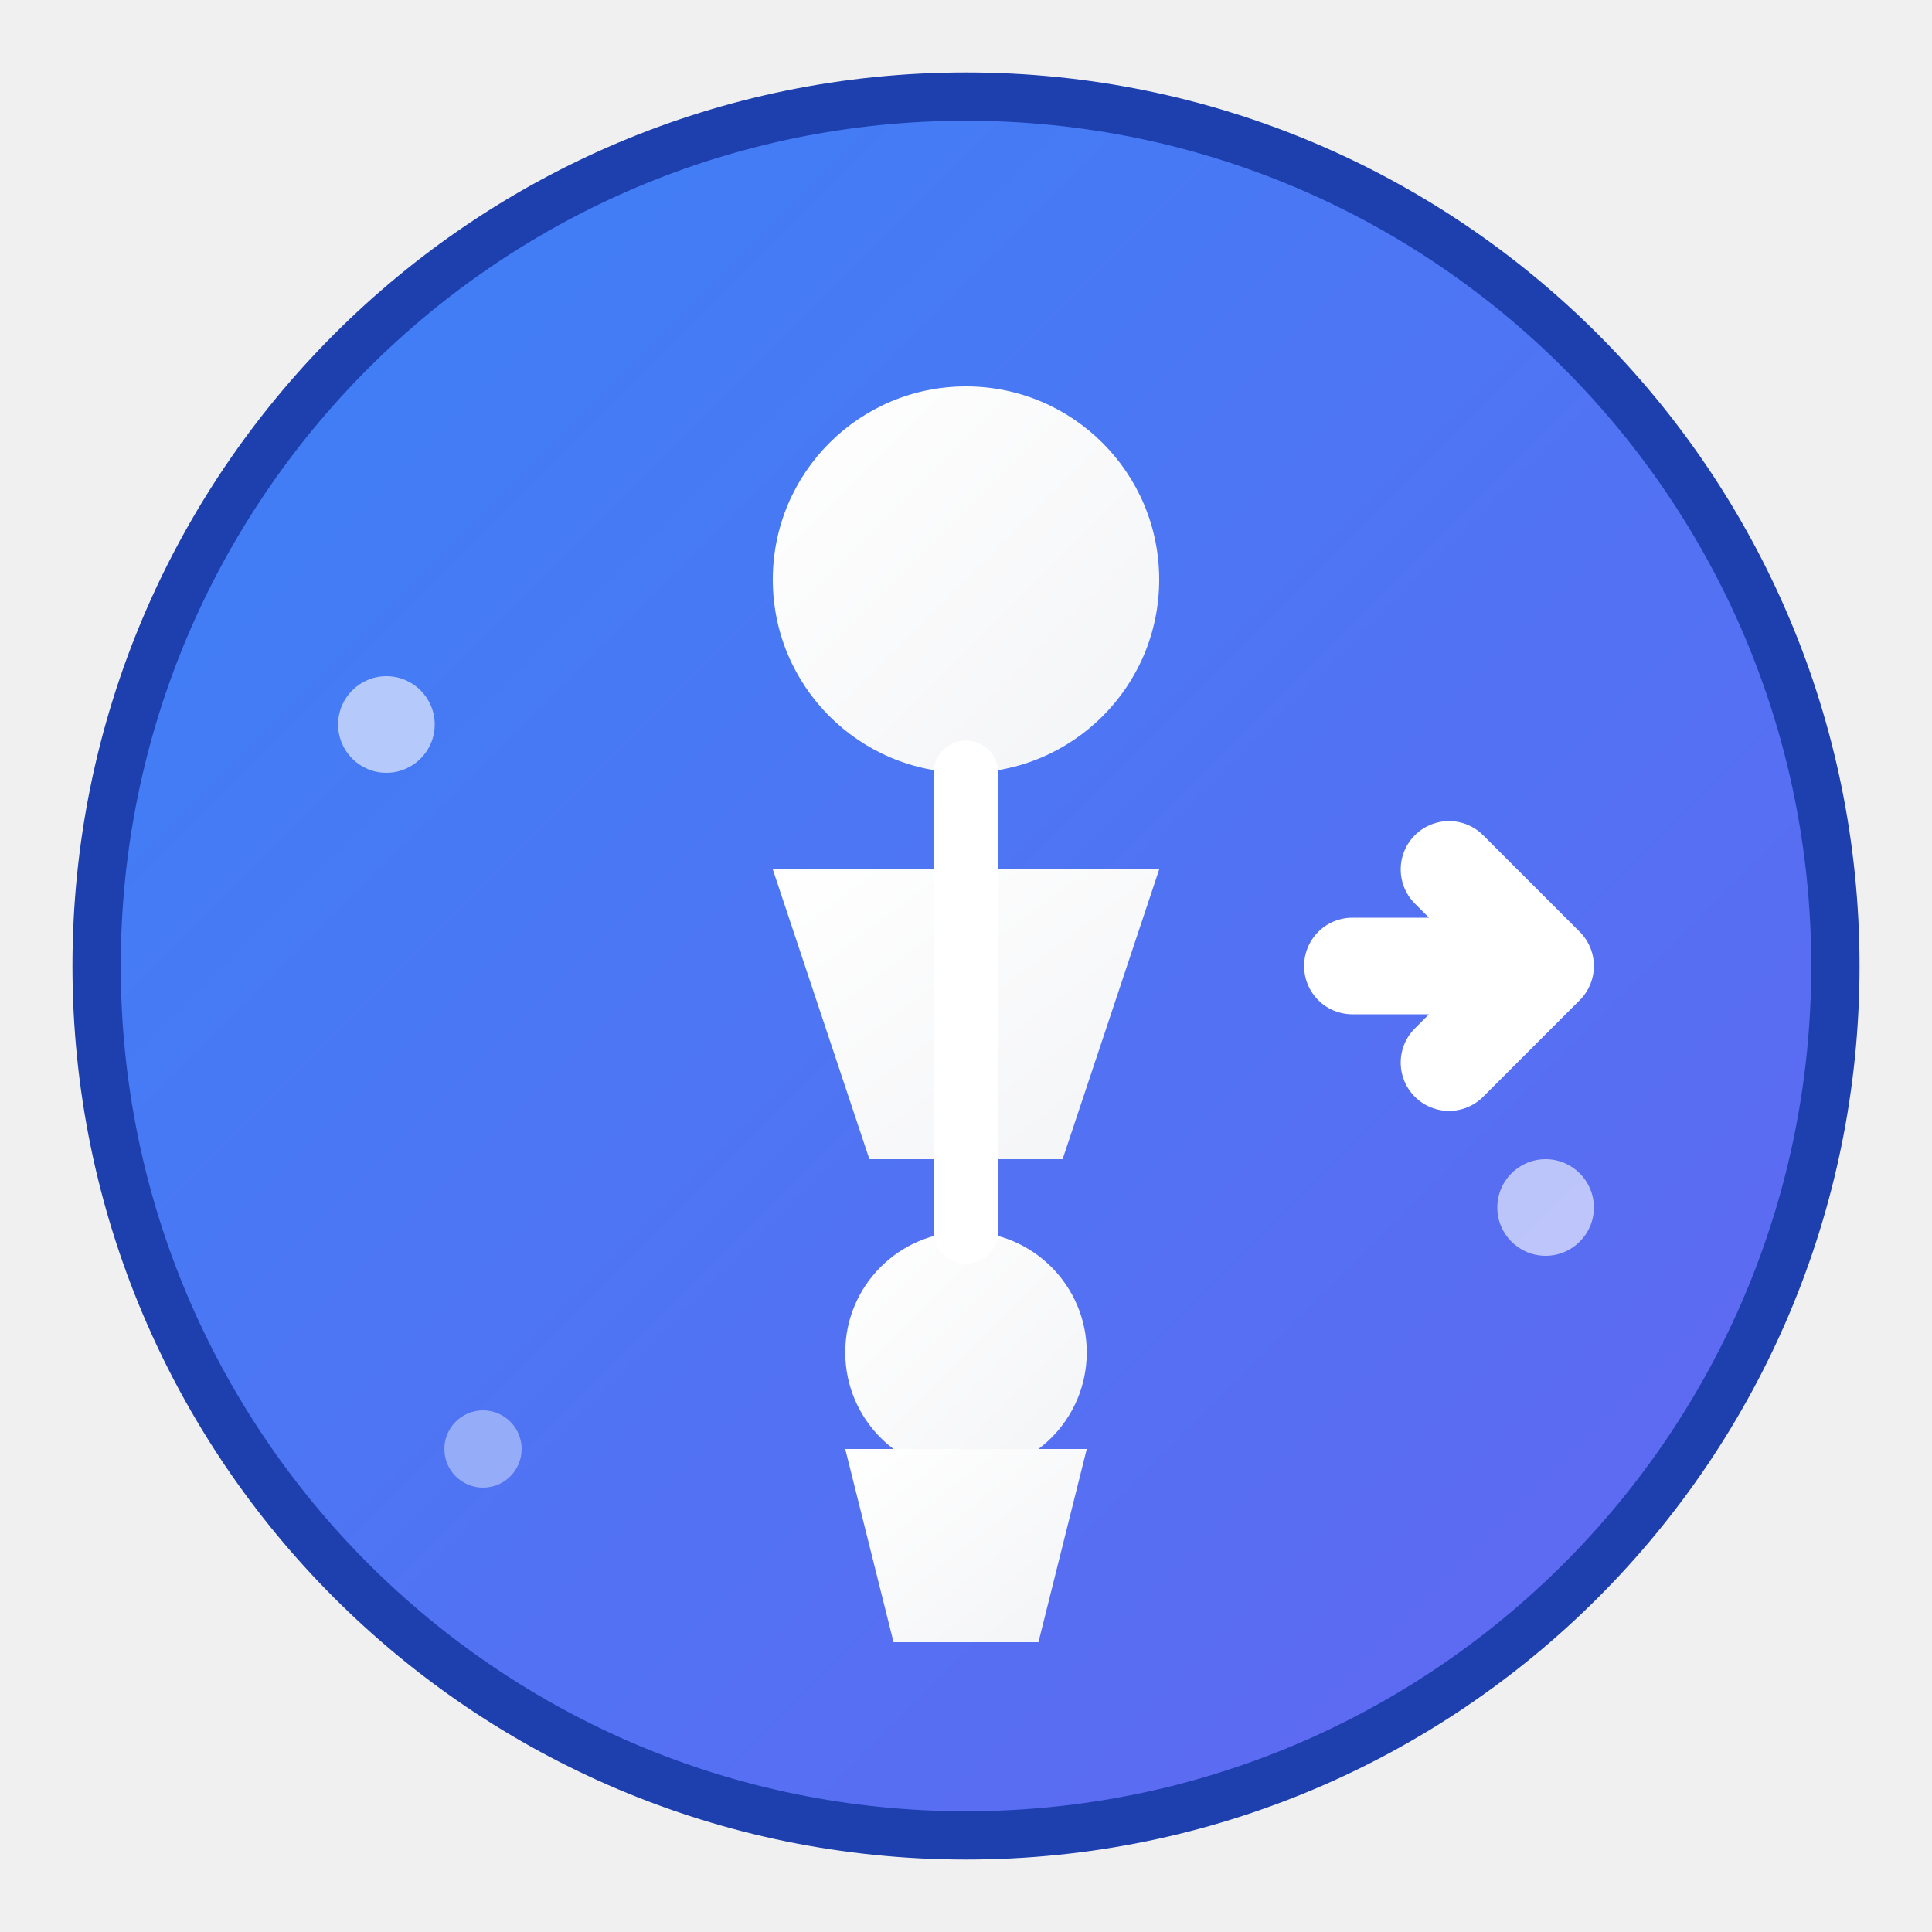
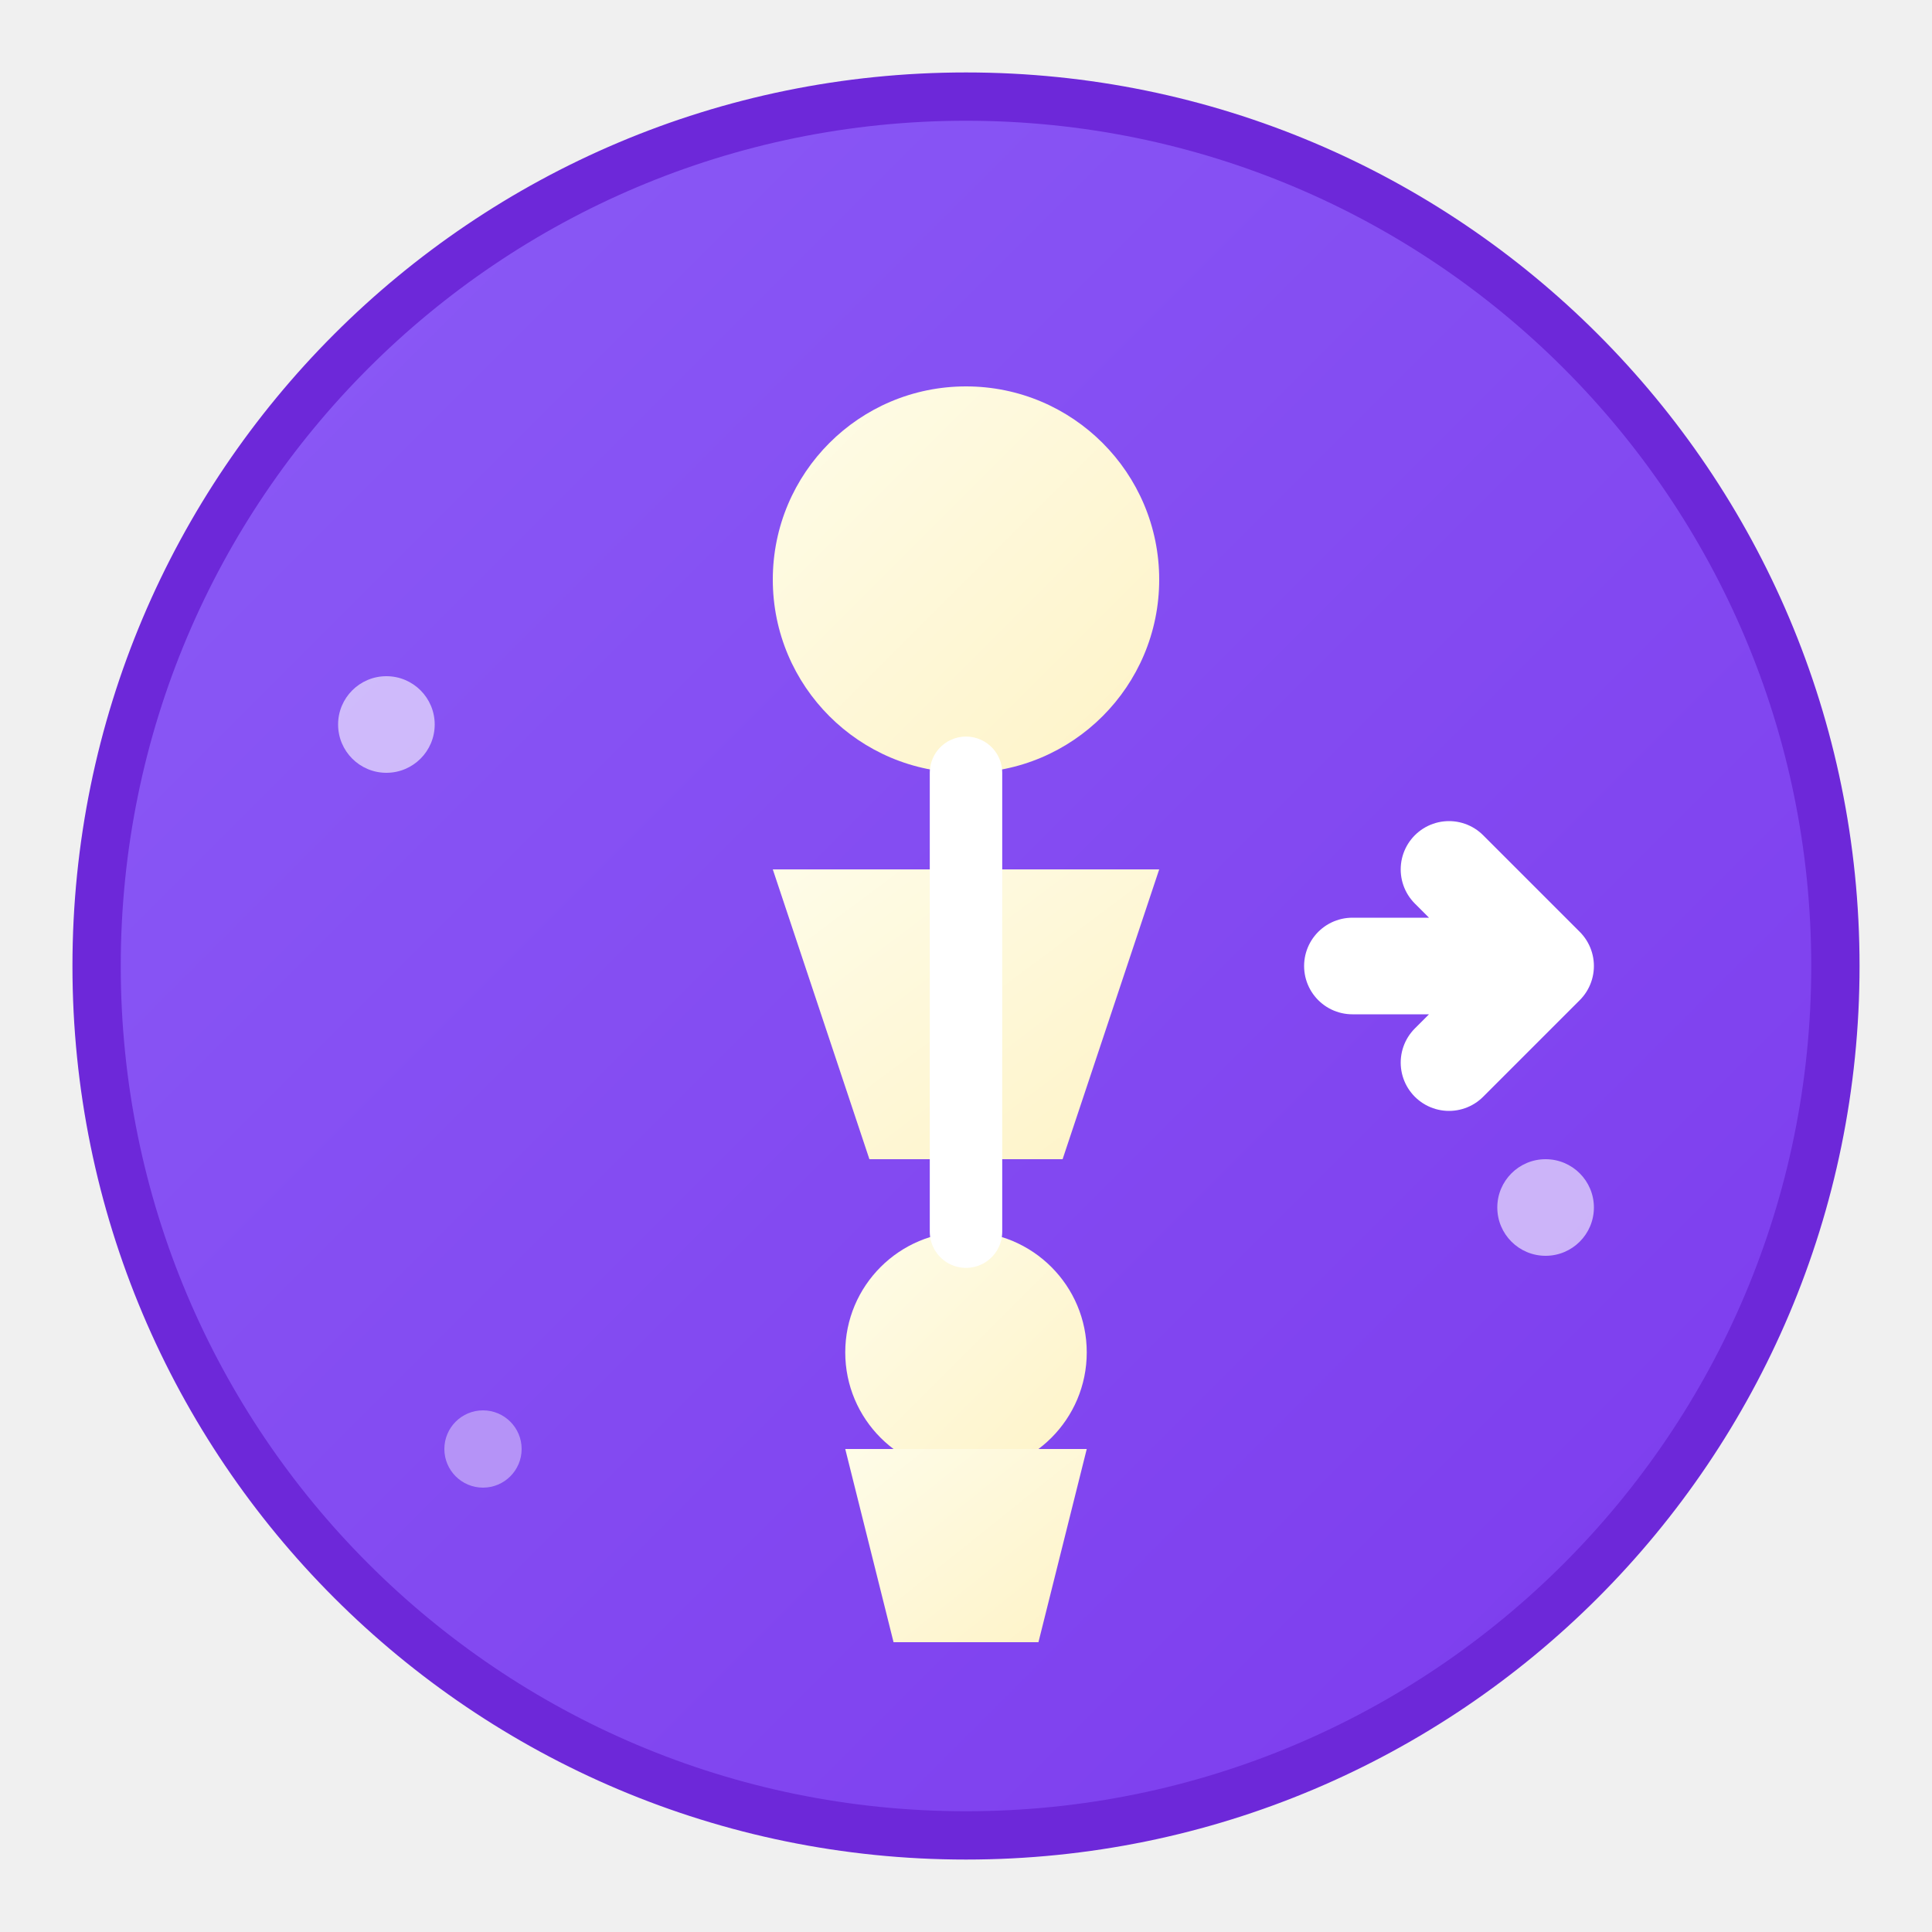
- <svg xmlns="http://www.w3.org/2000/svg" width="60" height="60" viewBox="0 0 60 60" fill="none">
+ <svg xmlns="http://www.w3.org/2000/svg" width="40" height="40" viewBox="0 0 40 40" fill="none">
  <defs>
-     <linearGradient id="logoGradientLarge" x1="0%" y1="0%" x2="100%" y2="100%">
-       <stop offset="0%" style="stop-color:#3B82F6;stop-opacity:1" />
-       <stop offset="100%" style="stop-color:#6366F1;stop-opacity:1" />
+     <linearGradient id="logoGradient" x1="0%" y1="0%" x2="100%" y2="100%">
+       <stop offset="0%" style="stop-color:#8B5CF6;stop-opacity:1" />
+       <stop offset="100%" style="stop-color:#7C3AED;stop-opacity:1" />
    </linearGradient>
-     <linearGradient id="innerGradientLarge" x1="0%" y1="0%" x2="100%" y2="100%">
-       <stop offset="0%" style="stop-color:#FFFFFF;stop-opacity:1" />
-       <stop offset="100%" style="stop-color:#F3F4F6;stop-opacity:1" />
+     <linearGradient id="innerGradient" x1="0%" y1="0%" x2="100%" y2="100%">
+       <stop offset="0%" style="stop-color:#FEFCE8;stop-opacity:1" />
+       <stop offset="100%" style="stop-color:#FEF3C7;stop-opacity:1" />
    </linearGradient>
  </defs>
-   <circle cx="30" cy="30" r="27" fill="url(#logoGradientLarge)" stroke="#1E40AF" stroke-width="1.5" />
-   <circle cx="30" cy="18" r="6" fill="url(#innerGradientLarge)" />
-   <path d="M24 27 L36 27 L33 36 L27 36 Z" fill="url(#innerGradientLarge)" />
-   <circle cx="30" cy="42" r="3.75" fill="url(#innerGradientLarge)" />
-   <path d="M26.25 45 L33.75 45 L32.25 51 L27.75 51 Z" fill="url(#innerGradientLarge)" />
-   <line x1="30" y1="24" x2="30" y2="38.25" stroke="white" stroke-width="2" stroke-linecap="round" />
-   <path d="M42 30 L48 30 L45 27 M48 30 L45 33" stroke="white" stroke-width="3" stroke-linecap="round" stroke-linejoin="round" />
-   <circle cx="12" cy="22.5" r="1.5" fill="white" opacity="0.6" />
-   <circle cx="48" cy="37.5" r="1.5" fill="white" opacity="0.6" />
-   <circle cx="15" cy="45" r="1.2" fill="white" opacity="0.4" />
+   <circle cx="20" cy="20" r="18" fill="url(#logoGradient)" stroke="#6D28D9" stroke-width="1" />
+   <circle cx="20" cy="12" r="4" fill="url(#innerGradient)" />
+   <path d="M16 18 L24 18 L22 24 L18 24 Z" fill="url(#innerGradient)" />
+   <circle cx="20" cy="28" r="2.5" fill="url(#innerGradient)" />
+   <path d="M17.5 30 L22.5 30 L21.5 34 L18.5 34 Z" fill="url(#innerGradient)" />
+   <line x1="20" y1="16" x2="20" y2="25.5" stroke="white" stroke-width="1.5" stroke-linecap="round" />
+   <path d="M28 20 L32 20 L30 18 M32 20 L30 22" stroke="white" stroke-width="2" stroke-linecap="round" stroke-linejoin="round" />
+   <circle cx="8" cy="15" r="1" fill="white" opacity="0.6" />
+   <circle cx="32" cy="25" r="1" fill="white" opacity="0.6" />
+   <circle cx="10" cy="30" r="0.8" fill="white" opacity="0.4" />
</svg>
